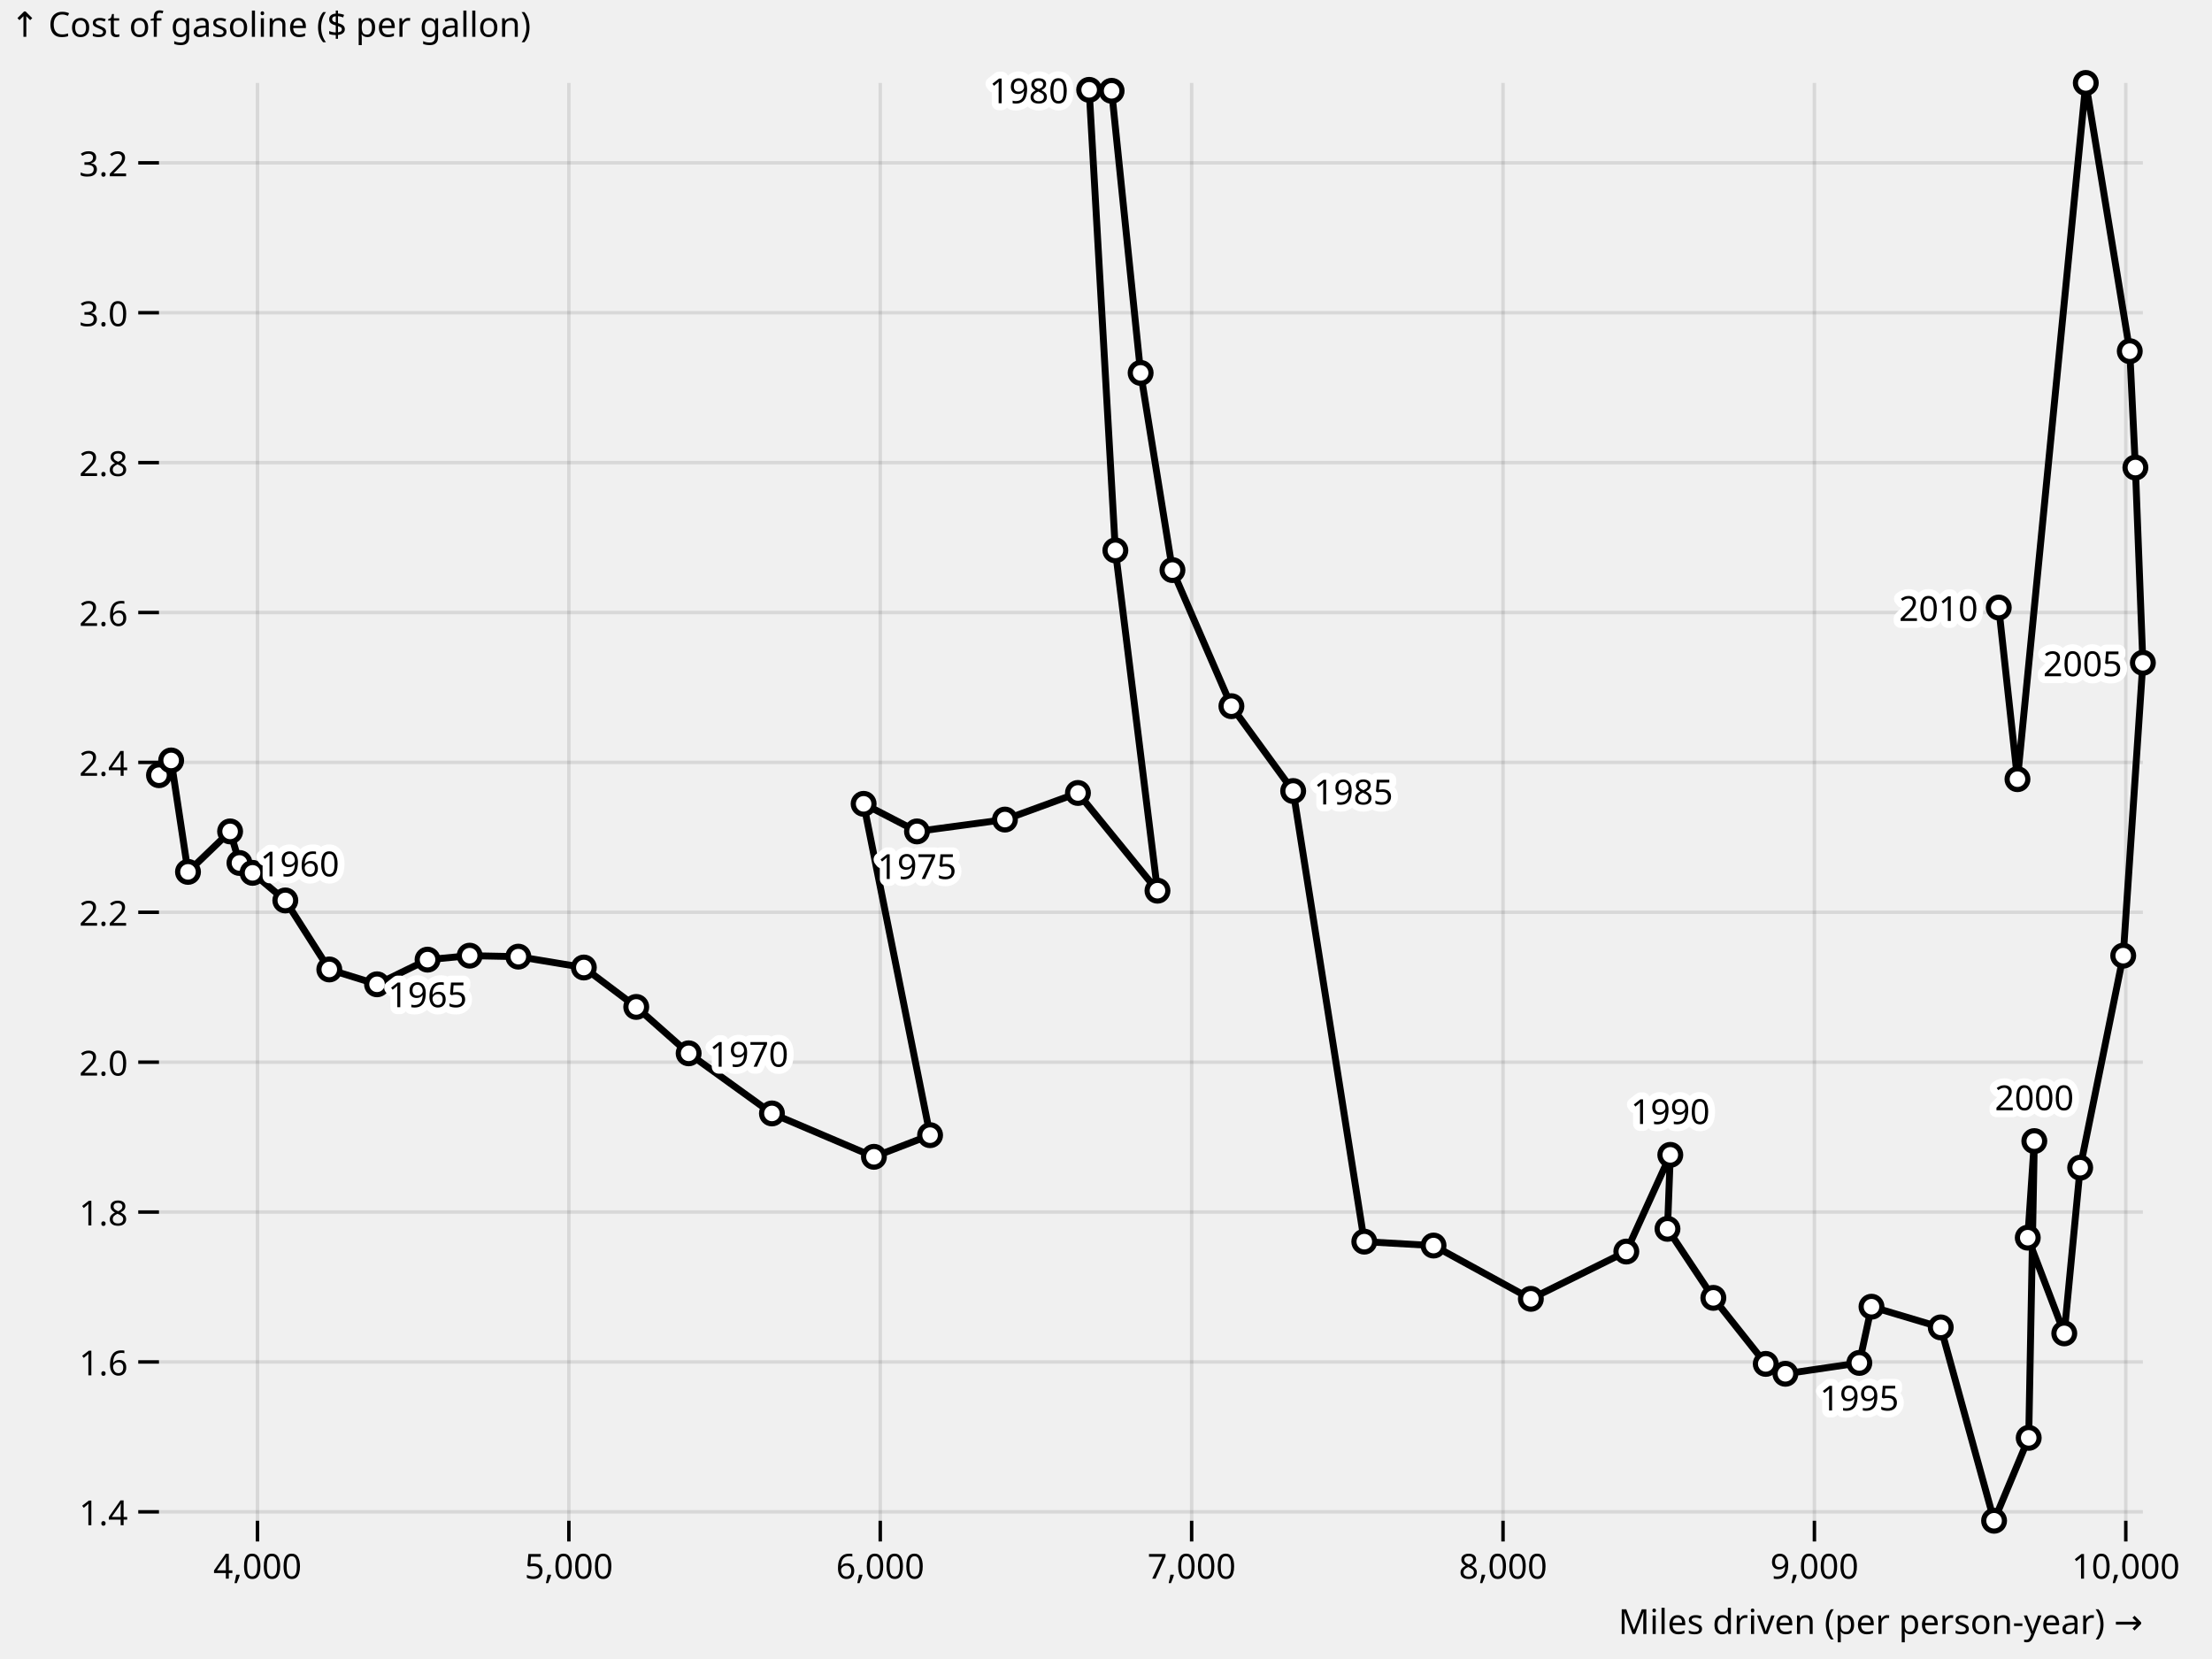
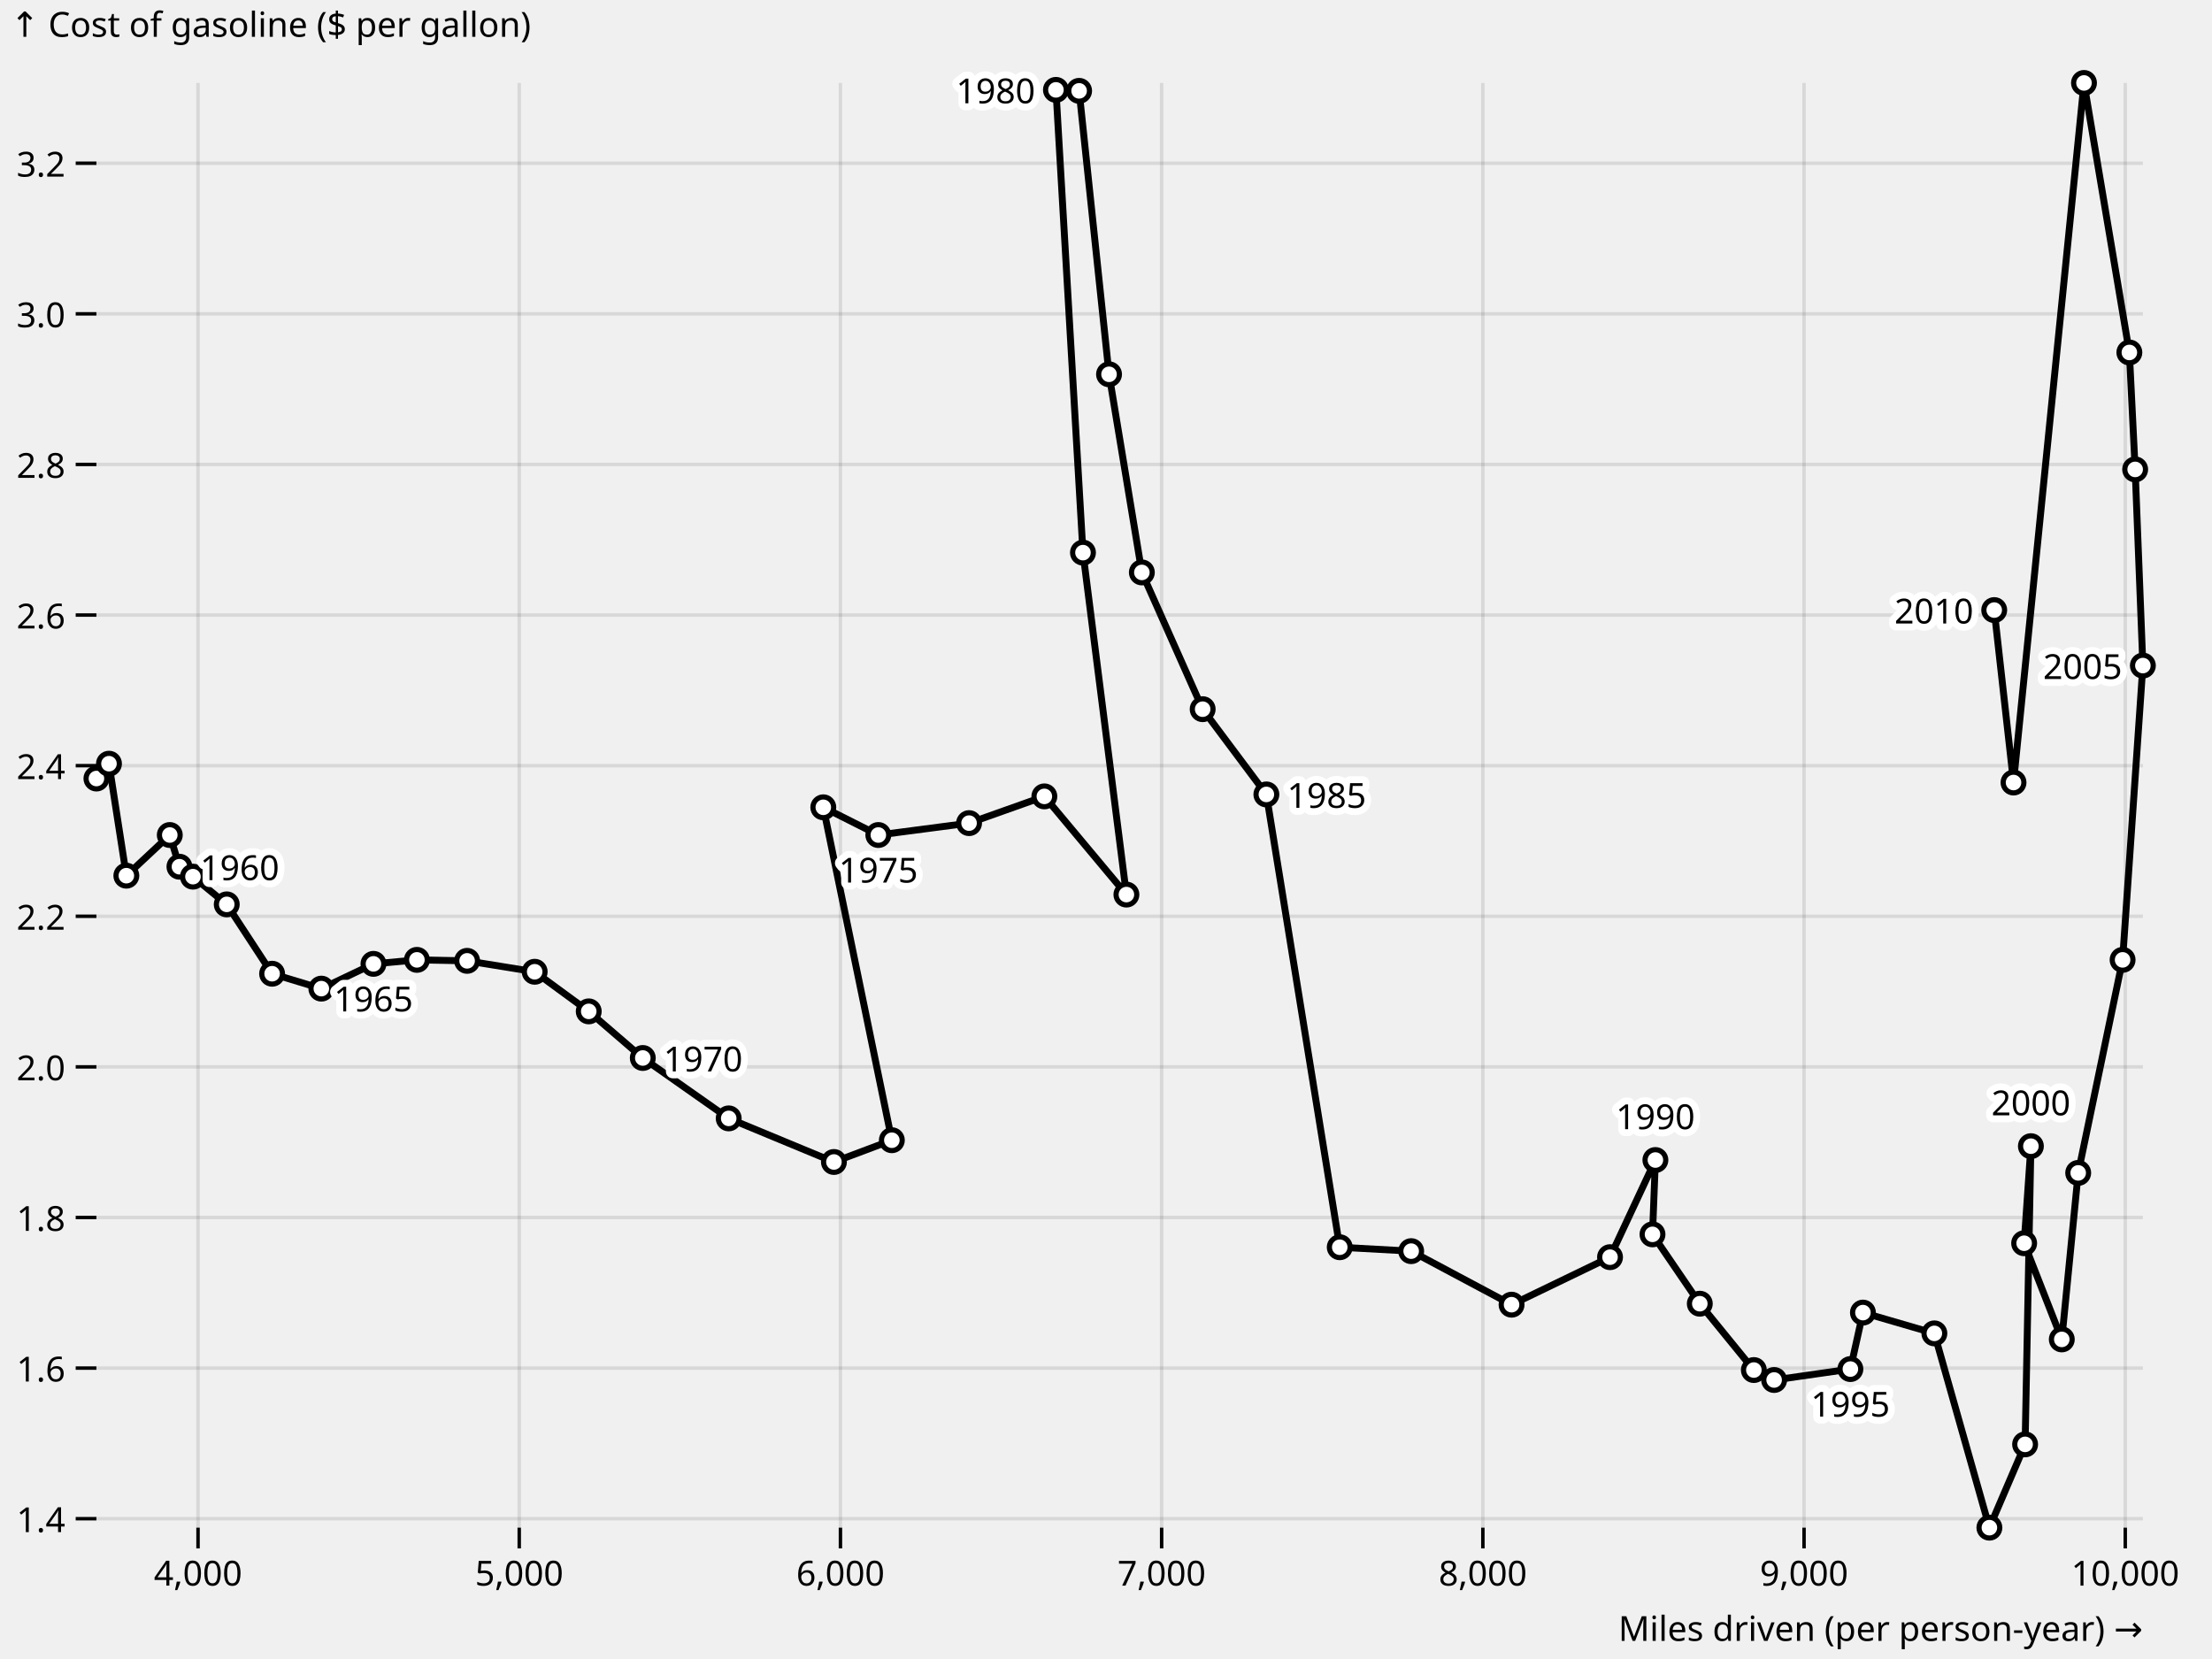
<svg xmlns="http://www.w3.org/2000/svg" width="640" height="480" viewBox="0 0 640 480">
-   <line x1="74.497" y1="24" x2="74.497" y2="440" stroke="currentColor" stroke-opacity="0.1" stroke-width="1" />
-   <line x1="164.591" y1="24" x2="164.591" y2="440" stroke="currentColor" stroke-opacity="0.1" stroke-width="1" />
-   <line x1="254.684" y1="24" x2="254.684" y2="440" stroke="currentColor" stroke-opacity="0.1" stroke-width="1" />
-   <line x1="344.778" y1="24" x2="344.778" y2="440" stroke="currentColor" stroke-opacity="0.1" stroke-width="1" />
-   <line x1="434.871" y1="24" x2="434.871" y2="440" stroke="currentColor" stroke-opacity="0.1" stroke-width="1" />
-   <line x1="524.965" y1="24" x2="524.965" y2="440" stroke="currentColor" stroke-opacity="0.1" stroke-width="1" />
-   <line x1="615.059" y1="24" x2="615.059" y2="440" stroke="currentColor" stroke-opacity="0.1" stroke-width="1" />
-   <line x1="74.497" y1="440" x2="74.497" y2="446" stroke="currentColor" stroke-width="1" />
-   <line x1="164.591" y1="440" x2="164.591" y2="446" stroke="currentColor" stroke-width="1" />
-   <line x1="254.684" y1="440" x2="254.684" y2="446" stroke="currentColor" stroke-width="1" />
-   <line x1="344.778" y1="440" x2="344.778" y2="446" stroke="currentColor" stroke-width="1" />
-   <line x1="434.871" y1="440" x2="434.871" y2="446" stroke="currentColor" stroke-width="1" />
-   <line x1="524.965" y1="440" x2="524.965" y2="446" stroke="currentColor" stroke-width="1" />
-   <line x1="615.059" y1="440" x2="615.059" y2="446" stroke="currentColor" stroke-width="1" />
-   <text x="74.497" y="449" font-family="system-ui, sans-serif" font-size="10" text-anchor="middle" dominant-baseline="text-before-edge" fill="currentColor">4,000</text>
-   <text x="164.591" y="449" font-family="system-ui, sans-serif" font-size="10" text-anchor="middle" dominant-baseline="text-before-edge" fill="currentColor">5,000</text>
-   <text x="254.684" y="449" font-family="system-ui, sans-serif" font-size="10" text-anchor="middle" dominant-baseline="text-before-edge" fill="currentColor">6,000</text>
-   <text x="344.778" y="449" font-family="system-ui, sans-serif" font-size="10" text-anchor="middle" dominant-baseline="text-before-edge" fill="currentColor">7,000</text>
-   <text x="434.871" y="449" font-family="system-ui, sans-serif" font-size="10" text-anchor="middle" dominant-baseline="text-before-edge" fill="currentColor">8,000</text>
-   <text x="524.965" y="449" font-family="system-ui, sans-serif" font-size="10" text-anchor="middle" dominant-baseline="text-before-edge" fill="currentColor">9,000</text>
-   <text x="615.059" y="449" font-family="system-ui, sans-serif" font-size="10" text-anchor="middle" dominant-baseline="text-before-edge" fill="currentColor">10,000</text>
-   <text x="620" y="465" font-family="system-ui, sans-serif" font-size="10" text-anchor="end" dominant-baseline="text-before-edge" fill="currentColor">Miles driven (per person-year) →</text>
-   <line x1="46" y1="437.42" x2="620" y2="437.42" stroke="currentColor" stroke-opacity="0.1" stroke-width="1" />
-   <line x1="46" y1="394.052" x2="620" y2="394.052" stroke="currentColor" stroke-opacity="0.1" stroke-width="1" />
-   <line x1="46" y1="350.685" x2="620" y2="350.685" stroke="currentColor" stroke-opacity="0.1" stroke-width="1" />
-   <line x1="46" y1="307.318" x2="620" y2="307.318" stroke="currentColor" stroke-opacity="0.1" stroke-width="1" />
-   <line x1="46" y1="263.951" x2="620" y2="263.951" stroke="currentColor" stroke-opacity="0.1" stroke-width="1" />
-   <line x1="46" y1="220.584" x2="620" y2="220.584" stroke="currentColor" stroke-opacity="0.1" stroke-width="1" />
-   <line x1="46" y1="177.216" x2="620" y2="177.216" stroke="currentColor" stroke-opacity="0.1" stroke-width="1" />
-   <line x1="46" y1="133.849" x2="620" y2="133.849" stroke="currentColor" stroke-opacity="0.1" stroke-width="1" />
-   <line x1="46" y1="90.482" x2="620" y2="90.482" stroke="currentColor" stroke-opacity="0.1" stroke-width="1" />
-   <line x1="46" y1="47.115" x2="620" y2="47.115" stroke="currentColor" stroke-opacity="0.1" stroke-width="1" />
-   <line x1="46" y1="437.42" x2="40" y2="437.42" stroke="currentColor" stroke-width="1" />
-   <line x1="46" y1="394.052" x2="40" y2="394.052" stroke="currentColor" stroke-width="1" />
-   <line x1="46" y1="350.685" x2="40" y2="350.685" stroke="currentColor" stroke-width="1" />
-   <line x1="46" y1="307.318" x2="40" y2="307.318" stroke="currentColor" stroke-width="1" />
-   <line x1="46" y1="263.951" x2="40" y2="263.951" stroke="currentColor" stroke-width="1" />
-   <line x1="46" y1="220.584" x2="40" y2="220.584" stroke="currentColor" stroke-width="1" />
-   <line x1="46" y1="177.216" x2="40" y2="177.216" stroke="currentColor" stroke-width="1" />
-   <line x1="46" y1="133.849" x2="40" y2="133.849" stroke="currentColor" stroke-width="1" />
-   <line x1="46" y1="90.482" x2="40" y2="90.482" stroke="currentColor" stroke-width="1" />
-   <line x1="46" y1="47.115" x2="40" y2="47.115" stroke="currentColor" stroke-width="1" />
-   <text x="37" y="437.42" font-family="system-ui, sans-serif" font-size="10" text-anchor="end" dominant-baseline="central" fill="currentColor">1.4</text>
-   <text x="37" y="394.052" font-family="system-ui, sans-serif" font-size="10" text-anchor="end" dominant-baseline="central" fill="currentColor">1.6</text>
-   <text x="37" y="350.685" font-family="system-ui, sans-serif" font-size="10" text-anchor="end" dominant-baseline="central" fill="currentColor">1.8</text>
-   <text x="37" y="307.318" font-family="system-ui, sans-serif" font-size="10" text-anchor="end" dominant-baseline="central" fill="currentColor">2.0</text>
-   <text x="37" y="263.951" font-family="system-ui, sans-serif" font-size="10" text-anchor="end" dominant-baseline="central" fill="currentColor">2.2</text>
-   <text x="37" y="220.584" font-family="system-ui, sans-serif" font-size="10" text-anchor="end" dominant-baseline="central" fill="currentColor">2.4</text>
-   <text x="37" y="177.216" font-family="system-ui, sans-serif" font-size="10" text-anchor="end" dominant-baseline="central" fill="currentColor">2.6</text>
-   <text x="37" y="133.849" font-family="system-ui, sans-serif" font-size="10" text-anchor="end" dominant-baseline="central" fill="currentColor">2.8</text>
-   <text x="37" y="90.482" font-family="system-ui, sans-serif" font-size="10" text-anchor="end" dominant-baseline="central" fill="currentColor">3.0</text>
-   <text x="37" y="47.115" font-family="system-ui, sans-serif" font-size="10" text-anchor="end" dominant-baseline="central" fill="currentColor">3.2</text>
+   <line x1="57.296" y1="24" x2="57.296" y2="442" stroke="currentColor" stroke-opacity="0.1" stroke-width="1" />
+   <line x1="150.23" y1="24" x2="150.23" y2="442" stroke="currentColor" stroke-opacity="0.1" stroke-width="1" />
+   <line x1="243.165" y1="24" x2="243.165" y2="442" stroke="currentColor" stroke-opacity="0.1" stroke-width="1" />
+   <line x1="336.099" y1="24" x2="336.099" y2="442" stroke="currentColor" stroke-opacity="0.1" stroke-width="1" />
+   <line x1="429.034" y1="24" x2="429.034" y2="442" stroke="currentColor" stroke-opacity="0.1" stroke-width="1" />
+   <line x1="521.968" y1="24" x2="521.968" y2="442" stroke="currentColor" stroke-opacity="0.1" stroke-width="1" />
+   <line x1="614.903" y1="24" x2="614.903" y2="442" stroke="currentColor" stroke-opacity="0.1" stroke-width="1" />
+   <line x1="57.296" y1="442" x2="57.296" y2="448" stroke="currentColor" stroke-width="1" />
+   <line x1="150.23" y1="442" x2="150.23" y2="448" stroke="currentColor" stroke-width="1" />
+   <line x1="243.165" y1="442" x2="243.165" y2="448" stroke="currentColor" stroke-width="1" />
+   <line x1="336.099" y1="442" x2="336.099" y2="448" stroke="currentColor" stroke-width="1" />
+   <line x1="429.034" y1="442" x2="429.034" y2="448" stroke="currentColor" stroke-width="1" />
+   <line x1="521.968" y1="442" x2="521.968" y2="448" stroke="currentColor" stroke-width="1" />
+   <line x1="614.903" y1="442" x2="614.903" y2="448" stroke="currentColor" stroke-width="1" />
+   <text x="57.296" y="451" font-family="system-ui, sans-serif" font-size="10" text-anchor="middle" dominant-baseline="text-before-edge" fill="currentColor">4,000</text>
+   <text x="150.23" y="451" font-family="system-ui, sans-serif" font-size="10" text-anchor="middle" dominant-baseline="text-before-edge" fill="currentColor">5,000</text>
+   <text x="243.165" y="451" font-family="system-ui, sans-serif" font-size="10" text-anchor="middle" dominant-baseline="text-before-edge" fill="currentColor">6,000</text>
+   <text x="336.099" y="451" font-family="system-ui, sans-serif" font-size="10" text-anchor="middle" dominant-baseline="text-before-edge" fill="currentColor">7,000</text>
+   <text x="429.034" y="451" font-family="system-ui, sans-serif" font-size="10" text-anchor="middle" dominant-baseline="text-before-edge" fill="currentColor">8,000</text>
+   <text x="521.968" y="451" font-family="system-ui, sans-serif" font-size="10" text-anchor="middle" dominant-baseline="text-before-edge" fill="currentColor">9,000</text>
+   <text x="614.903" y="451" font-family="system-ui, sans-serif" font-size="10" text-anchor="middle" dominant-baseline="text-before-edge" fill="currentColor">10,000</text>
+   <text x="620" y="467" font-family="system-ui, sans-serif" font-size="10" text-anchor="end" dominant-baseline="text-before-edge" fill="currentColor">Miles driven (per person-year) →</text>
+   <line x1="27.9" y1="439.407" x2="620" y2="439.407" stroke="currentColor" stroke-opacity="0.1" stroke-width="1" />
+   <line x1="27.9" y1="395.832" x2="620" y2="395.832" stroke="currentColor" stroke-opacity="0.1" stroke-width="1" />
+   <line x1="27.9" y1="352.256" x2="620" y2="352.256" stroke="currentColor" stroke-opacity="0.1" stroke-width="1" />
+   <line x1="27.9" y1="308.68" x2="620" y2="308.68" stroke="currentColor" stroke-opacity="0.1" stroke-width="1" />
+   <line x1="27.9" y1="265.104" x2="620" y2="265.104" stroke="currentColor" stroke-opacity="0.1" stroke-width="1" />
+   <line x1="27.9" y1="221.529" x2="620" y2="221.529" stroke="currentColor" stroke-opacity="0.1" stroke-width="1" />
+   <line x1="27.9" y1="177.953" x2="620" y2="177.953" stroke="currentColor" stroke-opacity="0.1" stroke-width="1" />
+   <line x1="27.9" y1="134.377" x2="620" y2="134.377" stroke="currentColor" stroke-opacity="0.1" stroke-width="1" />
+   <line x1="27.9" y1="90.802" x2="620" y2="90.802" stroke="currentColor" stroke-opacity="0.1" stroke-width="1" />
+   <line x1="27.9" y1="47.226" x2="620" y2="47.226" stroke="currentColor" stroke-opacity="0.1" stroke-width="1" />
+   <line x1="27.9" y1="439.407" x2="21.9" y2="439.407" stroke="currentColor" stroke-width="1" />
+   <line x1="27.9" y1="395.832" x2="21.9" y2="395.832" stroke="currentColor" stroke-width="1" />
+   <line x1="27.9" y1="352.256" x2="21.9" y2="352.256" stroke="currentColor" stroke-width="1" />
+   <line x1="27.9" y1="308.68" x2="21.9" y2="308.68" stroke="currentColor" stroke-width="1" />
+   <line x1="27.9" y1="265.104" x2="21.9" y2="265.104" stroke="currentColor" stroke-width="1" />
+   <line x1="27.9" y1="221.529" x2="21.9" y2="221.529" stroke="currentColor" stroke-width="1" />
+   <line x1="27.9" y1="177.953" x2="21.9" y2="177.953" stroke="currentColor" stroke-width="1" />
+   <line x1="27.9" y1="134.377" x2="21.9" y2="134.377" stroke="currentColor" stroke-width="1" />
+   <line x1="27.9" y1="90.802" x2="21.9" y2="90.802" stroke="currentColor" stroke-width="1" />
+   <line x1="27.9" y1="47.226" x2="21.9" y2="47.226" stroke="currentColor" stroke-width="1" />
+   <text x="18.9" y="439.407" font-family="system-ui, sans-serif" font-size="10" text-anchor="end" dominant-baseline="central" fill="currentColor">1.4</text>
+   <text x="18.9" y="395.832" font-family="system-ui, sans-serif" font-size="10" text-anchor="end" dominant-baseline="central" fill="currentColor">1.6</text>
+   <text x="18.9" y="352.256" font-family="system-ui, sans-serif" font-size="10" text-anchor="end" dominant-baseline="central" fill="currentColor">1.8</text>
+   <text x="18.9" y="308.68" font-family="system-ui, sans-serif" font-size="10" text-anchor="end" dominant-baseline="central" fill="currentColor">2.0</text>
+   <text x="18.9" y="265.104" font-family="system-ui, sans-serif" font-size="10" text-anchor="end" dominant-baseline="central" fill="currentColor">2.2</text>
+   <text x="18.9" y="221.529" font-family="system-ui, sans-serif" font-size="10" text-anchor="end" dominant-baseline="central" fill="currentColor">2.4</text>
+   <text x="18.9" y="177.953" font-family="system-ui, sans-serif" font-size="10" text-anchor="end" dominant-baseline="central" fill="currentColor">2.6</text>
+   <text x="18.9" y="134.377" font-family="system-ui, sans-serif" font-size="10" text-anchor="end" dominant-baseline="central" fill="currentColor">2.8</text>
+   <text x="18.9" y="90.802" font-family="system-ui, sans-serif" font-size="10" text-anchor="end" dominant-baseline="central" fill="currentColor">3.0</text>
+   <text x="18.9" y="47.226" font-family="system-ui, sans-serif" font-size="10" text-anchor="end" dominant-baseline="central" fill="currentColor">3.2</text>
  <text x="3" y="13" font-family="system-ui, sans-serif" font-size="10" text-anchor="start" dominant-baseline="text-after-edge" fill="currentColor">↑ Cost of gasoline ($ per gallon)</text>
-   <path d="M46,224.291L49.52,220.02L54.393,252.263L66.577,240.554L69.285,249.683L73.075,252.545L82.552,260.525L95.277,280.495L109.086,284.789L123.707,277.655L135.891,276.506L149.97,276.787L168.923,279.932L184.085,291.337L199.247,304.759L223.344,322.15L252.857,334.704L269.102,328.438L249.878,232.575L265.311,240.554L290.762,237.128L311.881,229.43L334.895,257.706L322.711,159.241L315.13,25.995L321.628,26.277L330.022,107.894L339.227,164.943L356.285,204.321L374.155,228.867L394.732,359.25L414.768,360.378L442.926,375.795L470.543,362.112L483.269,334.141L482.457,355.542L495.724,375.513L510.886,394.616L516.572,397.478L537.961,394.334L541.481,378.072L561.517,384.056L576.95,440L586.968,416.018L588.592,330.151L586.697,358.101L597.257,385.791L601.859,337.849L614.314,276.506L620,191.766L617.834,135.28L616.209,101.606L603.484,24L583.719,225.441L578.304,175.785" fill="none" stroke="currentColor" stroke-width="2" />
-   <circle cx="46" cy="224.291" r="3" fill="white" stroke="currentColor" stroke-width="1.5" />
-   <circle cx="49.52" cy="220.02" r="3" fill="white" stroke="currentColor" stroke-width="1.5" />
-   <circle cx="54.393" cy="252.263" r="3" fill="white" stroke="currentColor" stroke-width="1.5" />
-   <circle cx="66.577" cy="240.554" r="3" fill="white" stroke="currentColor" stroke-width="1.5" />
-   <circle cx="69.285" cy="249.683" r="3" fill="white" stroke="currentColor" stroke-width="1.5" />
-   <circle cx="73.075" cy="252.545" r="3" fill="white" stroke="currentColor" stroke-width="1.5" />
-   <circle cx="82.552" cy="260.525" r="3" fill="white" stroke="currentColor" stroke-width="1.5" />
-   <circle cx="95.277" cy="280.495" r="3" fill="white" stroke="currentColor" stroke-width="1.5" />
-   <circle cx="109.086" cy="284.789" r="3" fill="white" stroke="currentColor" stroke-width="1.5" />
-   <circle cx="123.707" cy="277.655" r="3" fill="white" stroke="currentColor" stroke-width="1.5" />
-   <circle cx="135.891" cy="276.506" r="3" fill="white" stroke="currentColor" stroke-width="1.5" />
-   <circle cx="149.97" cy="276.787" r="3" fill="white" stroke="currentColor" stroke-width="1.5" />
-   <circle cx="168.923" cy="279.932" r="3" fill="white" stroke="currentColor" stroke-width="1.5" />
-   <circle cx="184.085" cy="291.337" r="3" fill="white" stroke="currentColor" stroke-width="1.5" />
-   <circle cx="199.247" cy="304.759" r="3" fill="white" stroke="currentColor" stroke-width="1.5" />
-   <circle cx="223.344" cy="322.15" r="3" fill="white" stroke="currentColor" stroke-width="1.5" />
-   <circle cx="252.857" cy="334.704" r="3" fill="white" stroke="currentColor" stroke-width="1.5" />
-   <circle cx="269.102" cy="328.438" r="3" fill="white" stroke="currentColor" stroke-width="1.5" />
-   <circle cx="249.878" cy="232.575" r="3" fill="white" stroke="currentColor" stroke-width="1.5" />
-   <circle cx="265.311" cy="240.554" r="3" fill="white" stroke="currentColor" stroke-width="1.5" />
-   <circle cx="290.762" cy="237.128" r="3" fill="white" stroke="currentColor" stroke-width="1.5" />
-   <circle cx="311.881" cy="229.43" r="3" fill="white" stroke="currentColor" stroke-width="1.5" />
-   <circle cx="334.895" cy="257.706" r="3" fill="white" stroke="currentColor" stroke-width="1.5" />
-   <circle cx="322.711" cy="159.241" r="3" fill="white" stroke="currentColor" stroke-width="1.5" />
-   <circle cx="315.13" cy="25.995" r="3" fill="white" stroke="currentColor" stroke-width="1.5" />
-   <circle cx="321.628" cy="26.277" r="3" fill="white" stroke="currentColor" stroke-width="1.5" />
-   <circle cx="330.022" cy="107.894" r="3" fill="white" stroke="currentColor" stroke-width="1.5" />
-   <circle cx="339.227" cy="164.943" r="3" fill="white" stroke="currentColor" stroke-width="1.5" />
-   <circle cx="356.285" cy="204.321" r="3" fill="white" stroke="currentColor" stroke-width="1.5" />
-   <circle cx="374.155" cy="228.867" r="3" fill="white" stroke="currentColor" stroke-width="1.5" />
-   <circle cx="394.732" cy="359.25" r="3" fill="white" stroke="currentColor" stroke-width="1.5" />
-   <circle cx="414.768" cy="360.378" r="3" fill="white" stroke="currentColor" stroke-width="1.5" />
-   <circle cx="442.926" cy="375.795" r="3" fill="white" stroke="currentColor" stroke-width="1.5" />
-   <circle cx="470.543" cy="362.112" r="3" fill="white" stroke="currentColor" stroke-width="1.5" />
-   <circle cx="483.269" cy="334.141" r="3" fill="white" stroke="currentColor" stroke-width="1.5" />
-   <circle cx="482.457" cy="355.542" r="3" fill="white" stroke="currentColor" stroke-width="1.5" />
-   <circle cx="495.724" cy="375.513" r="3" fill="white" stroke="currentColor" stroke-width="1.5" />
-   <circle cx="510.886" cy="394.616" r="3" fill="white" stroke="currentColor" stroke-width="1.5" />
-   <circle cx="516.572" cy="397.478" r="3" fill="white" stroke="currentColor" stroke-width="1.5" />
-   <circle cx="537.961" cy="394.334" r="3" fill="white" stroke="currentColor" stroke-width="1.5" />
-   <circle cx="541.481" cy="378.072" r="3" fill="white" stroke="currentColor" stroke-width="1.5" />
-   <circle cx="561.517" cy="384.056" r="3" fill="white" stroke="currentColor" stroke-width="1.5" />
-   <circle cx="576.95" cy="440" r="3" fill="white" stroke="currentColor" stroke-width="1.5" />
-   <circle cx="586.968" cy="416.018" r="3" fill="white" stroke="currentColor" stroke-width="1.5" />
-   <circle cx="588.592" cy="330.151" r="3" fill="white" stroke="currentColor" stroke-width="1.5" />
-   <circle cx="586.697" cy="358.101" r="3" fill="white" stroke="currentColor" stroke-width="1.5" />
-   <circle cx="597.257" cy="385.791" r="3" fill="white" stroke="currentColor" stroke-width="1.5" />
-   <circle cx="601.859" cy="337.849" r="3" fill="white" stroke="currentColor" stroke-width="1.5" />
-   <circle cx="614.314" cy="276.506" r="3" fill="white" stroke="currentColor" stroke-width="1.5" />
-   <circle cx="620" cy="191.766" r="3" fill="white" stroke="currentColor" stroke-width="1.5" />
-   <circle cx="617.834" cy="135.28" r="3" fill="white" stroke="currentColor" stroke-width="1.5" />
-   <circle cx="616.209" cy="101.606" r="3" fill="white" stroke="currentColor" stroke-width="1.5" />
-   <circle cx="603.484" cy="24" r="3" fill="white" stroke="currentColor" stroke-width="1.5" />
-   <circle cx="583.719" cy="225.441" r="3" fill="white" stroke="currentColor" stroke-width="1.5" />
-   <circle cx="578.304" cy="175.785" r="3" fill="white" stroke="currentColor" stroke-width="1.5" />
-   <text x="75.285" y="249.683" font-family="system-ui, sans-serif" font-size="10" text-anchor="start" dominant-baseline="central" fill="currentColor" stroke="white" stroke-width="4" paint-order="stroke" stroke-linejoin="round">1960</text>
-   <text x="123.707" y="283.655" font-family="system-ui, sans-serif" font-size="10" text-anchor="middle" dominant-baseline="text-before-edge" fill="currentColor" stroke="white" stroke-width="4" paint-order="stroke" stroke-linejoin="round">1965</text>
-   <text x="205.247" y="304.759" font-family="system-ui, sans-serif" font-size="10" text-anchor="start" dominant-baseline="central" fill="currentColor" stroke="white" stroke-width="4" paint-order="stroke" stroke-linejoin="round">1970</text>
-   <text x="265.311" y="246.554" font-family="system-ui, sans-serif" font-size="10" text-anchor="middle" dominant-baseline="text-before-edge" fill="currentColor" stroke="white" stroke-width="4" paint-order="stroke" stroke-linejoin="round">1975</text>
-   <text x="309.13" y="25.995" font-family="system-ui, sans-serif" font-size="10" text-anchor="end" dominant-baseline="central" fill="currentColor" stroke="white" stroke-width="4" paint-order="stroke" stroke-linejoin="round">1980</text>
-   <text x="380.155" y="228.867" font-family="system-ui, sans-serif" font-size="10" text-anchor="start" dominant-baseline="central" fill="currentColor" stroke="white" stroke-width="4" paint-order="stroke" stroke-linejoin="round">1985</text>
-   <text x="483.269" y="328.141" font-family="system-ui, sans-serif" font-size="10" text-anchor="middle" dominant-baseline="text-after-edge" fill="currentColor" stroke="white" stroke-width="4" paint-order="stroke" stroke-linejoin="round">1990</text>
-   <text x="537.961" y="400.334" font-family="system-ui, sans-serif" font-size="10" text-anchor="middle" dominant-baseline="text-before-edge" fill="currentColor" stroke="white" stroke-width="4" paint-order="stroke" stroke-linejoin="round">1995</text>
-   <text x="588.592" y="324.151" font-family="system-ui, sans-serif" font-size="10" text-anchor="middle" dominant-baseline="text-after-edge" fill="currentColor" stroke="white" stroke-width="4" paint-order="stroke" stroke-linejoin="round">2000</text>
-   <text x="614" y="191.766" font-family="system-ui, sans-serif" font-size="10" text-anchor="end" dominant-baseline="central" fill="currentColor" stroke="white" stroke-width="4" paint-order="stroke" stroke-linejoin="round">2005</text>
-   <text x="572.304" y="175.785" font-family="system-ui, sans-serif" font-size="10" text-anchor="end" dominant-baseline="central" fill="currentColor" stroke="white" stroke-width="4" paint-order="stroke" stroke-linejoin="round">2010</text>
+   <path d="M27.9,225.254L31.531,220.962L36.558,253.361L49.126,241.595L51.919,250.768L55.829,253.644L65.604,261.662L78.731,281.729L92.975,286.043L108.057,278.874L120.625,277.72L135.148,278.003L154.699,281.162L170.339,292.622L185.98,306.109L210.837,323.583L241.279,336.198L258.037,329.901L238.207,233.577L254.127,241.595L280.38,238.153L302.165,230.418L325.905,258.83L313.337,159.891L305.517,26.004L312.22,26.288L320.878,108.297L330.374,165.621L347.969,205.188L366.402,229.852L387.629,360.862L408.296,361.995L437.343,377.486L465.831,363.738L478.957,335.632L478.119,357.136L491.805,377.203L507.445,396.398L513.31,399.274L535.374,396.115L539.005,379.774L559.673,385.787L575.593,442L585.926,417.903L587.602,331.623L585.647,359.707L596.539,387.53L601.287,339.357L614.135,277.72L620,192.573L617.766,135.815L616.09,101.979L602.963,24L582.575,226.409L576.989,176.515" fill="none" stroke="currentColor" stroke-width="2" />
+   <circle cx="27.9" cy="225.254" r="3" fill="white" stroke="currentColor" stroke-width="1.5" />
+   <circle cx="31.531" cy="220.962" r="3" fill="white" stroke="currentColor" stroke-width="1.5" />
+   <circle cx="36.558" cy="253.361" r="3" fill="white" stroke="currentColor" stroke-width="1.5" />
+   <circle cx="49.126" cy="241.595" r="3" fill="white" stroke="currentColor" stroke-width="1.5" />
+   <circle cx="51.919" cy="250.768" r="3" fill="white" stroke="currentColor" stroke-width="1.5" />
+   <circle cx="55.829" cy="253.644" r="3" fill="white" stroke="currentColor" stroke-width="1.5" />
+   <circle cx="65.604" cy="261.662" r="3" fill="white" stroke="currentColor" stroke-width="1.5" />
+   <circle cx="78.731" cy="281.729" r="3" fill="white" stroke="currentColor" stroke-width="1.5" />
+   <circle cx="92.975" cy="286.043" r="3" fill="white" stroke="currentColor" stroke-width="1.5" />
+   <circle cx="108.057" cy="278.874" r="3" fill="white" stroke="currentColor" stroke-width="1.5" />
+   <circle cx="120.625" cy="277.72" r="3" fill="white" stroke="currentColor" stroke-width="1.5" />
+   <circle cx="135.148" cy="278.003" r="3" fill="white" stroke="currentColor" stroke-width="1.5" />
+   <circle cx="154.699" cy="281.162" r="3" fill="white" stroke="currentColor" stroke-width="1.5" />
+   <circle cx="170.339" cy="292.622" r="3" fill="white" stroke="currentColor" stroke-width="1.5" />
+   <circle cx="185.98" cy="306.109" r="3" fill="white" stroke="currentColor" stroke-width="1.5" />
+   <circle cx="210.837" cy="323.583" r="3" fill="white" stroke="currentColor" stroke-width="1.5" />
+   <circle cx="241.279" cy="336.198" r="3" fill="white" stroke="currentColor" stroke-width="1.5" />
+   <circle cx="258.037" cy="329.901" r="3" fill="white" stroke="currentColor" stroke-width="1.5" />
+   <circle cx="238.207" cy="233.577" r="3" fill="white" stroke="currentColor" stroke-width="1.5" />
+   <circle cx="254.127" cy="241.595" r="3" fill="white" stroke="currentColor" stroke-width="1.5" />
+   <circle cx="280.38" cy="238.153" r="3" fill="white" stroke="currentColor" stroke-width="1.5" />
+   <circle cx="302.165" cy="230.418" r="3" fill="white" stroke="currentColor" stroke-width="1.5" />
+   <circle cx="325.905" cy="258.83" r="3" fill="white" stroke="currentColor" stroke-width="1.5" />
+   <circle cx="313.337" cy="159.891" r="3" fill="white" stroke="currentColor" stroke-width="1.5" />
+   <circle cx="305.517" cy="26.004" r="3" fill="white" stroke="currentColor" stroke-width="1.5" />
+   <circle cx="312.22" cy="26.288" r="3" fill="white" stroke="currentColor" stroke-width="1.5" />
+   <circle cx="320.878" cy="108.297" r="3" fill="white" stroke="currentColor" stroke-width="1.5" />
+   <circle cx="330.374" cy="165.621" r="3" fill="white" stroke="currentColor" stroke-width="1.5" />
+   <circle cx="347.969" cy="205.188" r="3" fill="white" stroke="currentColor" stroke-width="1.5" />
+   <circle cx="366.402" cy="229.852" r="3" fill="white" stroke="currentColor" stroke-width="1.5" />
+   <circle cx="387.629" cy="360.862" r="3" fill="white" stroke="currentColor" stroke-width="1.5" />
+   <circle cx="408.296" cy="361.995" r="3" fill="white" stroke="currentColor" stroke-width="1.5" />
+   <circle cx="437.343" cy="377.486" r="3" fill="white" stroke="currentColor" stroke-width="1.5" />
+   <circle cx="465.831" cy="363.738" r="3" fill="white" stroke="currentColor" stroke-width="1.5" />
+   <circle cx="478.957" cy="335.632" r="3" fill="white" stroke="currentColor" stroke-width="1.5" />
+   <circle cx="478.119" cy="357.136" r="3" fill="white" stroke="currentColor" stroke-width="1.5" />
+   <circle cx="491.805" cy="377.203" r="3" fill="white" stroke="currentColor" stroke-width="1.5" />
+   <circle cx="507.445" cy="396.398" r="3" fill="white" stroke="currentColor" stroke-width="1.5" />
+   <circle cx="513.31" cy="399.274" r="3" fill="white" stroke="currentColor" stroke-width="1.5" />
+   <circle cx="535.374" cy="396.115" r="3" fill="white" stroke="currentColor" stroke-width="1.5" />
+   <circle cx="539.005" cy="379.774" r="3" fill="white" stroke="currentColor" stroke-width="1.5" />
+   <circle cx="559.673" cy="385.787" r="3" fill="white" stroke="currentColor" stroke-width="1.5" />
+   <circle cx="575.593" cy="442" r="3" fill="white" stroke="currentColor" stroke-width="1.5" />
+   <circle cx="585.926" cy="417.903" r="3" fill="white" stroke="currentColor" stroke-width="1.5" />
+   <circle cx="587.602" cy="331.623" r="3" fill="white" stroke="currentColor" stroke-width="1.5" />
+   <circle cx="585.647" cy="359.707" r="3" fill="white" stroke="currentColor" stroke-width="1.5" />
+   <circle cx="596.539" cy="387.53" r="3" fill="white" stroke="currentColor" stroke-width="1.5" />
+   <circle cx="601.287" cy="339.357" r="3" fill="white" stroke="currentColor" stroke-width="1.5" />
+   <circle cx="614.135" cy="277.72" r="3" fill="white" stroke="currentColor" stroke-width="1.5" />
+   <circle cx="620" cy="192.573" r="3" fill="white" stroke="currentColor" stroke-width="1.5" />
+   <circle cx="617.766" cy="135.815" r="3" fill="white" stroke="currentColor" stroke-width="1.5" />
+   <circle cx="616.09" cy="101.979" r="3" fill="white" stroke="currentColor" stroke-width="1.5" />
+   <circle cx="602.963" cy="24" r="3" fill="white" stroke="currentColor" stroke-width="1.5" />
+   <circle cx="582.575" cy="226.409" r="3" fill="white" stroke="currentColor" stroke-width="1.5" />
+   <circle cx="576.989" cy="176.515" r="3" fill="white" stroke="currentColor" stroke-width="1.5" />
+   <text x="57.919" y="250.768" font-family="system-ui, sans-serif" font-size="10" text-anchor="start" dominant-baseline="central" fill="currentColor" stroke="white" stroke-width="4" paint-order="stroke" stroke-linejoin="round">1960</text>
+   <text x="108.057" y="284.874" font-family="system-ui, sans-serif" font-size="10" text-anchor="middle" dominant-baseline="text-before-edge" fill="currentColor" stroke="white" stroke-width="4" paint-order="stroke" stroke-linejoin="round">1965</text>
+   <text x="191.98" y="306.109" font-family="system-ui, sans-serif" font-size="10" text-anchor="start" dominant-baseline="central" fill="currentColor" stroke="white" stroke-width="4" paint-order="stroke" stroke-linejoin="round">1970</text>
+   <text x="254.127" y="247.595" font-family="system-ui, sans-serif" font-size="10" text-anchor="middle" dominant-baseline="text-before-edge" fill="currentColor" stroke="white" stroke-width="4" paint-order="stroke" stroke-linejoin="round">1975</text>
+   <text x="299.517" y="26.004" font-family="system-ui, sans-serif" font-size="10" text-anchor="end" dominant-baseline="central" fill="currentColor" stroke="white" stroke-width="4" paint-order="stroke" stroke-linejoin="round">1980</text>
+   <text x="372.402" y="229.852" font-family="system-ui, sans-serif" font-size="10" text-anchor="start" dominant-baseline="central" fill="currentColor" stroke="white" stroke-width="4" paint-order="stroke" stroke-linejoin="round">1985</text>
+   <text x="478.957" y="329.632" font-family="system-ui, sans-serif" font-size="10" text-anchor="middle" dominant-baseline="text-after-edge" fill="currentColor" stroke="white" stroke-width="4" paint-order="stroke" stroke-linejoin="round">1990</text>
+   <text x="535.374" y="402.115" font-family="system-ui, sans-serif" font-size="10" text-anchor="middle" dominant-baseline="text-before-edge" fill="currentColor" stroke="white" stroke-width="4" paint-order="stroke" stroke-linejoin="round">1995</text>
+   <text x="587.602" y="325.623" font-family="system-ui, sans-serif" font-size="10" text-anchor="middle" dominant-baseline="text-after-edge" fill="currentColor" stroke="white" stroke-width="4" paint-order="stroke" stroke-linejoin="round">2000</text>
+   <text x="614" y="192.573" font-family="system-ui, sans-serif" font-size="10" text-anchor="end" dominant-baseline="central" fill="currentColor" stroke="white" stroke-width="4" paint-order="stroke" stroke-linejoin="round">2005</text>
+   <text x="570.989" y="176.515" font-family="system-ui, sans-serif" font-size="10" text-anchor="end" dominant-baseline="central" fill="currentColor" stroke="white" stroke-width="4" paint-order="stroke" stroke-linejoin="round">2010</text>
</svg>
